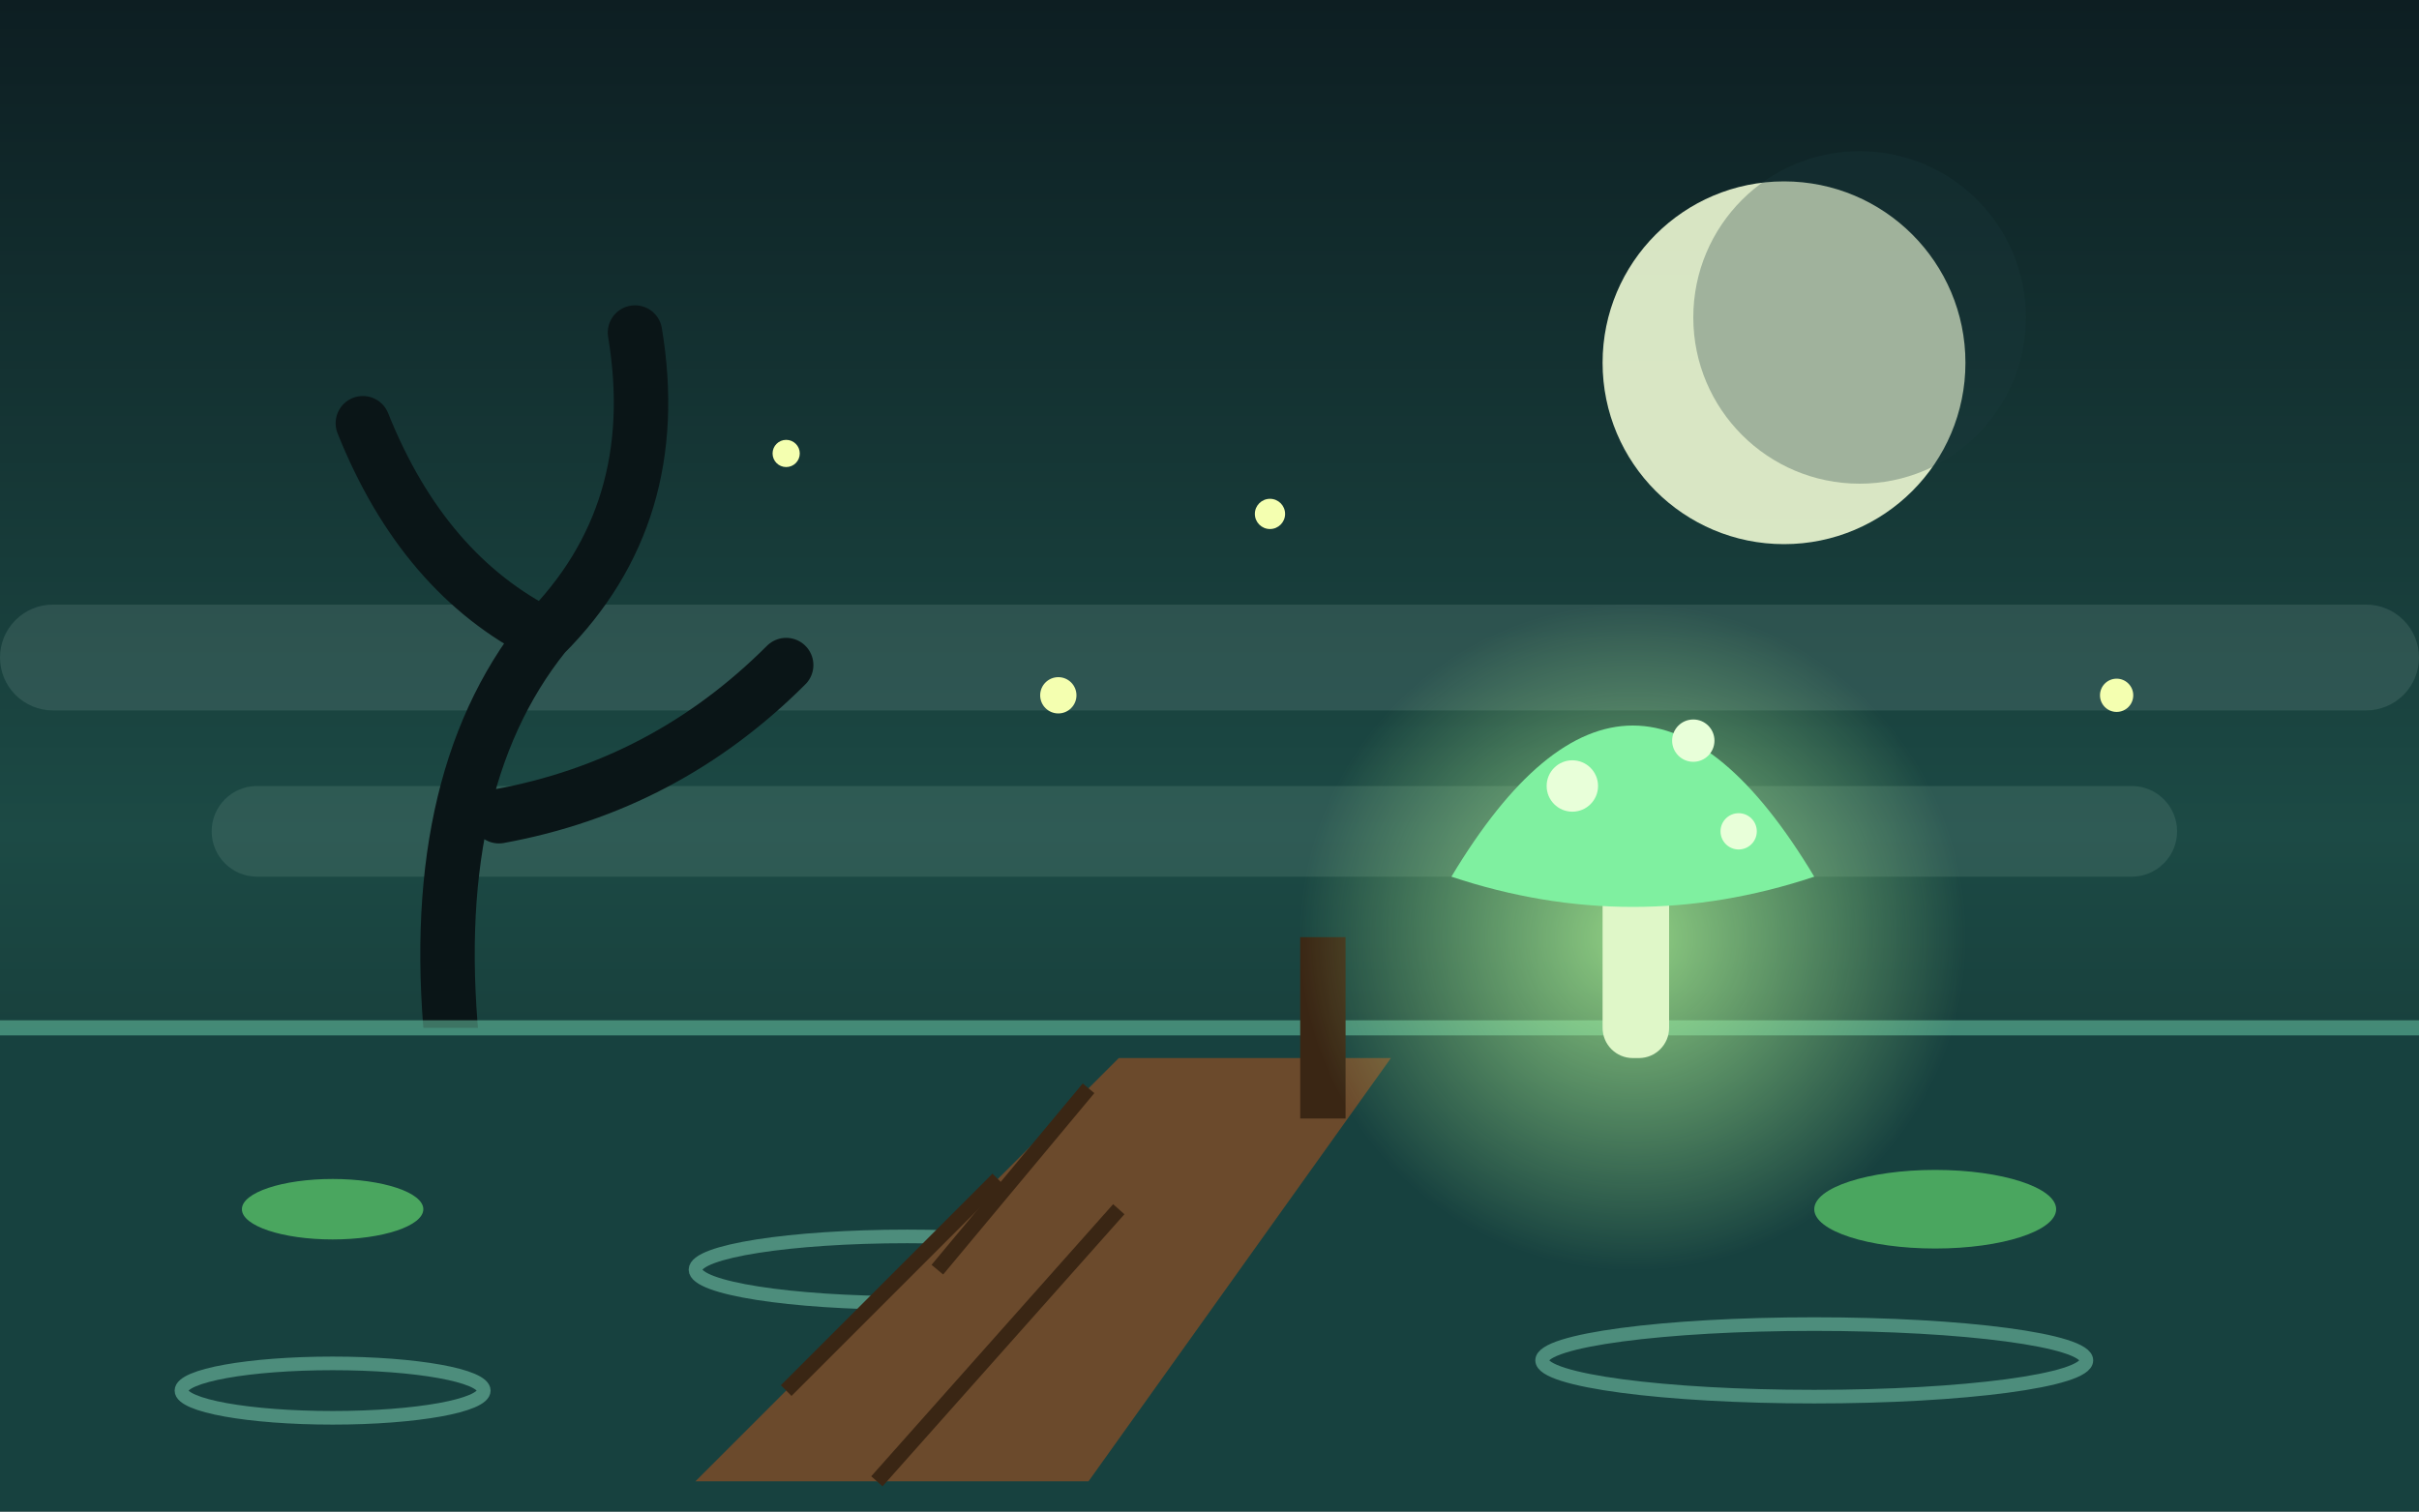
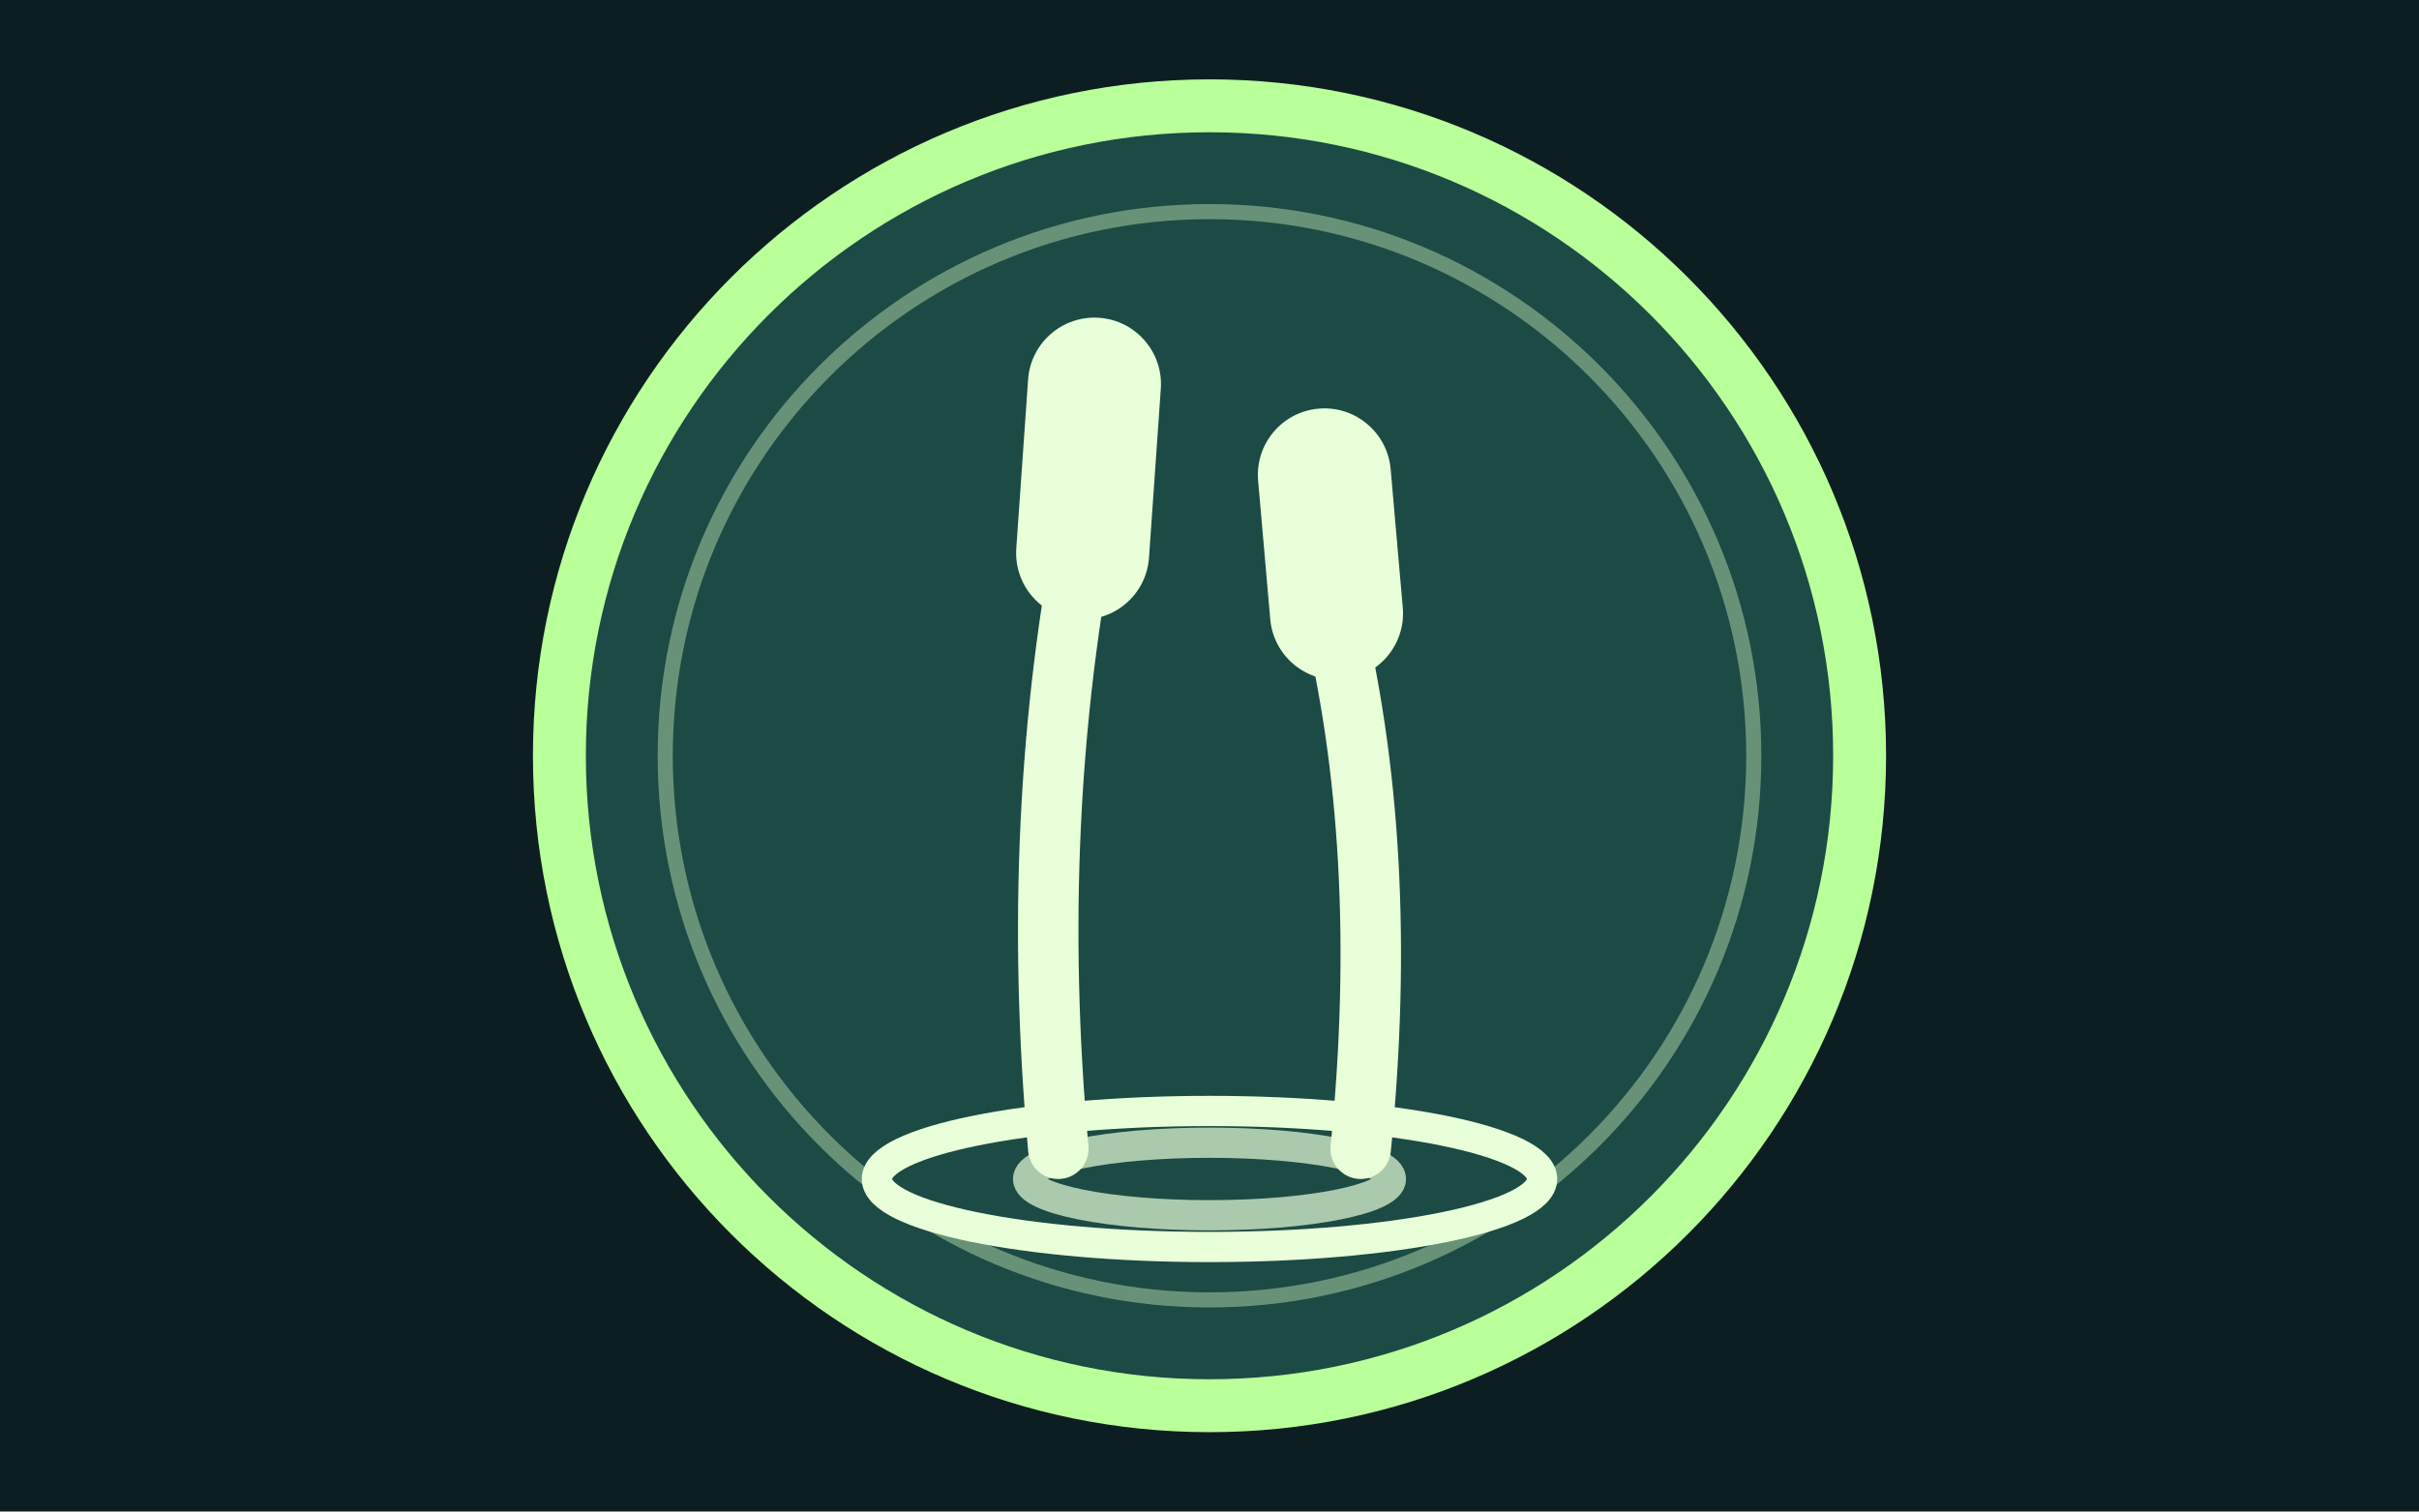
<svg xmlns="http://www.w3.org/2000/svg" viewBox="0 0 160 100">
-   <defs>
-     <linearGradient id="b" x1="0" y1="0" x2="0" y2="1">
-       <stop offset="0" stop-color="#0d1e22" />
-       <stop offset=".55" stop-color="#1c4a45" />
-       <stop offset="1" stop-color="#0f2a2a" />
-     </linearGradient>
-     <radialGradient id="gl" cx="50%" cy="50%" r="50%">
-       <stop offset="0" stop-color="#b9ff9a" stop-opacity=".75" />
-       <stop offset="1" stop-color="#b9ff9a" stop-opacity="0" />
-     </radialGradient>
-   </defs>
-   <rect width="160" height="100" fill="url(#b)" />
-   <circle cx="118" cy="24" r="12" fill="#e9f5d0" opacity=".92" />
-   <circle cx="123" cy="21" r="11" fill="#1a3a3c" opacity=".3" />
-   <rect x="0" y="40" width="160" height="7" rx="3.5" fill="#b8dccf" opacity=".13" />
-   <rect x="14" y="52" width="130" height="6" rx="3" fill="#b8dccf" opacity=".12" />
-   <path d="M30 70 Q28 52 36 42 Q28 38 24 28 M36 42 Q44 34 42 22 M33 54 Q44 52 52 44 M30 70 Q36 70 36 76 H24 Q30 74 30 70 Z" fill="none" stroke="#0a1517" stroke-width="3.6" stroke-linecap="round" stroke-linejoin="round" />
-   <path d="M0 68 H160 V100 H0 Z" fill="#17413f" />
-   <path d="M0 68 H160" stroke="#6fd3b0" stroke-width="1" opacity=".5" />
-   <g fill="none" stroke="#8fe8c6" stroke-width=".9" opacity=".45">
-     <ellipse cx="60" cy="84" rx="14" ry="2.2" />
-     <ellipse cx="120" cy="90" rx="18" ry="2.4" />
-     <ellipse cx="22" cy="92" rx="10" ry="1.8" />
+   <rect width="160" height="100" fill="#0d1e22" />
+   <circle cx="80" cy="50" r="43" fill="#1c4a45" />
+   <circle cx="80" cy="50" r="43" fill="none" stroke="#b9ff9a" stroke-width="3.5" />
+   <circle cx="80" cy="50" r="36" fill="none" stroke="#d6ffc4" stroke-width="1" opacity=".4" />
+   <g fill="none" stroke="#e8ffd9" stroke-width="4" stroke-linecap="round">
+     <path d="M70 76 Q68 54 72 34" />
+     <path d="M90 76 Q92 56 88 40" />
  </g>
-   <path d="M46 98 L74 70 H92 L72 98 Z" fill="#6b4a2c" />
-   <g stroke="#3a2614" stroke-width="1">
-     <path d="M52 92 L66 78" />
-     <path d="M58 98 L74 80" />
-     <path d="M62 84 L72 72" />
+   <g fill="#e8ffd9">
+     <rect x="67.6" y="21" width="8.8" height="20" rx="4.4" transform="rotate(4 72 31)" />
+     <rect x="83.6" y="27" width="8.8" height="18" rx="4.4" transform="rotate(-5 88 36)" />
  </g>
-   <rect x="86" y="62" width="3" height="12" fill="#3a2614" />
-   <circle cx="108" cy="62" r="22" fill="url(#gl)" />
-   <rect x="106" y="56" width="4.4" height="14" rx="2" fill="#dff7c8" />
-   <path d="M96 58 Q108 38 120 58 Q108 62 96 58 Z" fill="#7ff0a0" />
-   <g fill="#e8ffd9">
-     <circle cx="104" cy="52" r="1.7" />
-     <circle cx="112" cy="49" r="1.4" />
-     <circle cx="115" cy="55" r="1.2" />
-   </g>
-   <g fill="#4aa65f">
-     <ellipse cx="128" cy="80" rx="8" ry="2.6" />
-     <ellipse cx="22" cy="80" rx="6" ry="2" />
-   </g>
-   <g fill="#f4ffb0">
-     <circle cx="70" cy="46" r="1.2" />
-     <circle cx="84" cy="34" r="1" />
-     <circle cx="140" cy="46" r="1.1" />
-     <circle cx="52" cy="30" r=".9" />
+   <g fill="none" stroke="#e8ffd9" stroke-width="2" stroke-linecap="round">
+     <ellipse cx="80" cy="78" rx="22" ry="4.5" />
+     <ellipse cx="80" cy="78" rx="12" ry="2.4" opacity=".7" />
  </g>
</svg>
